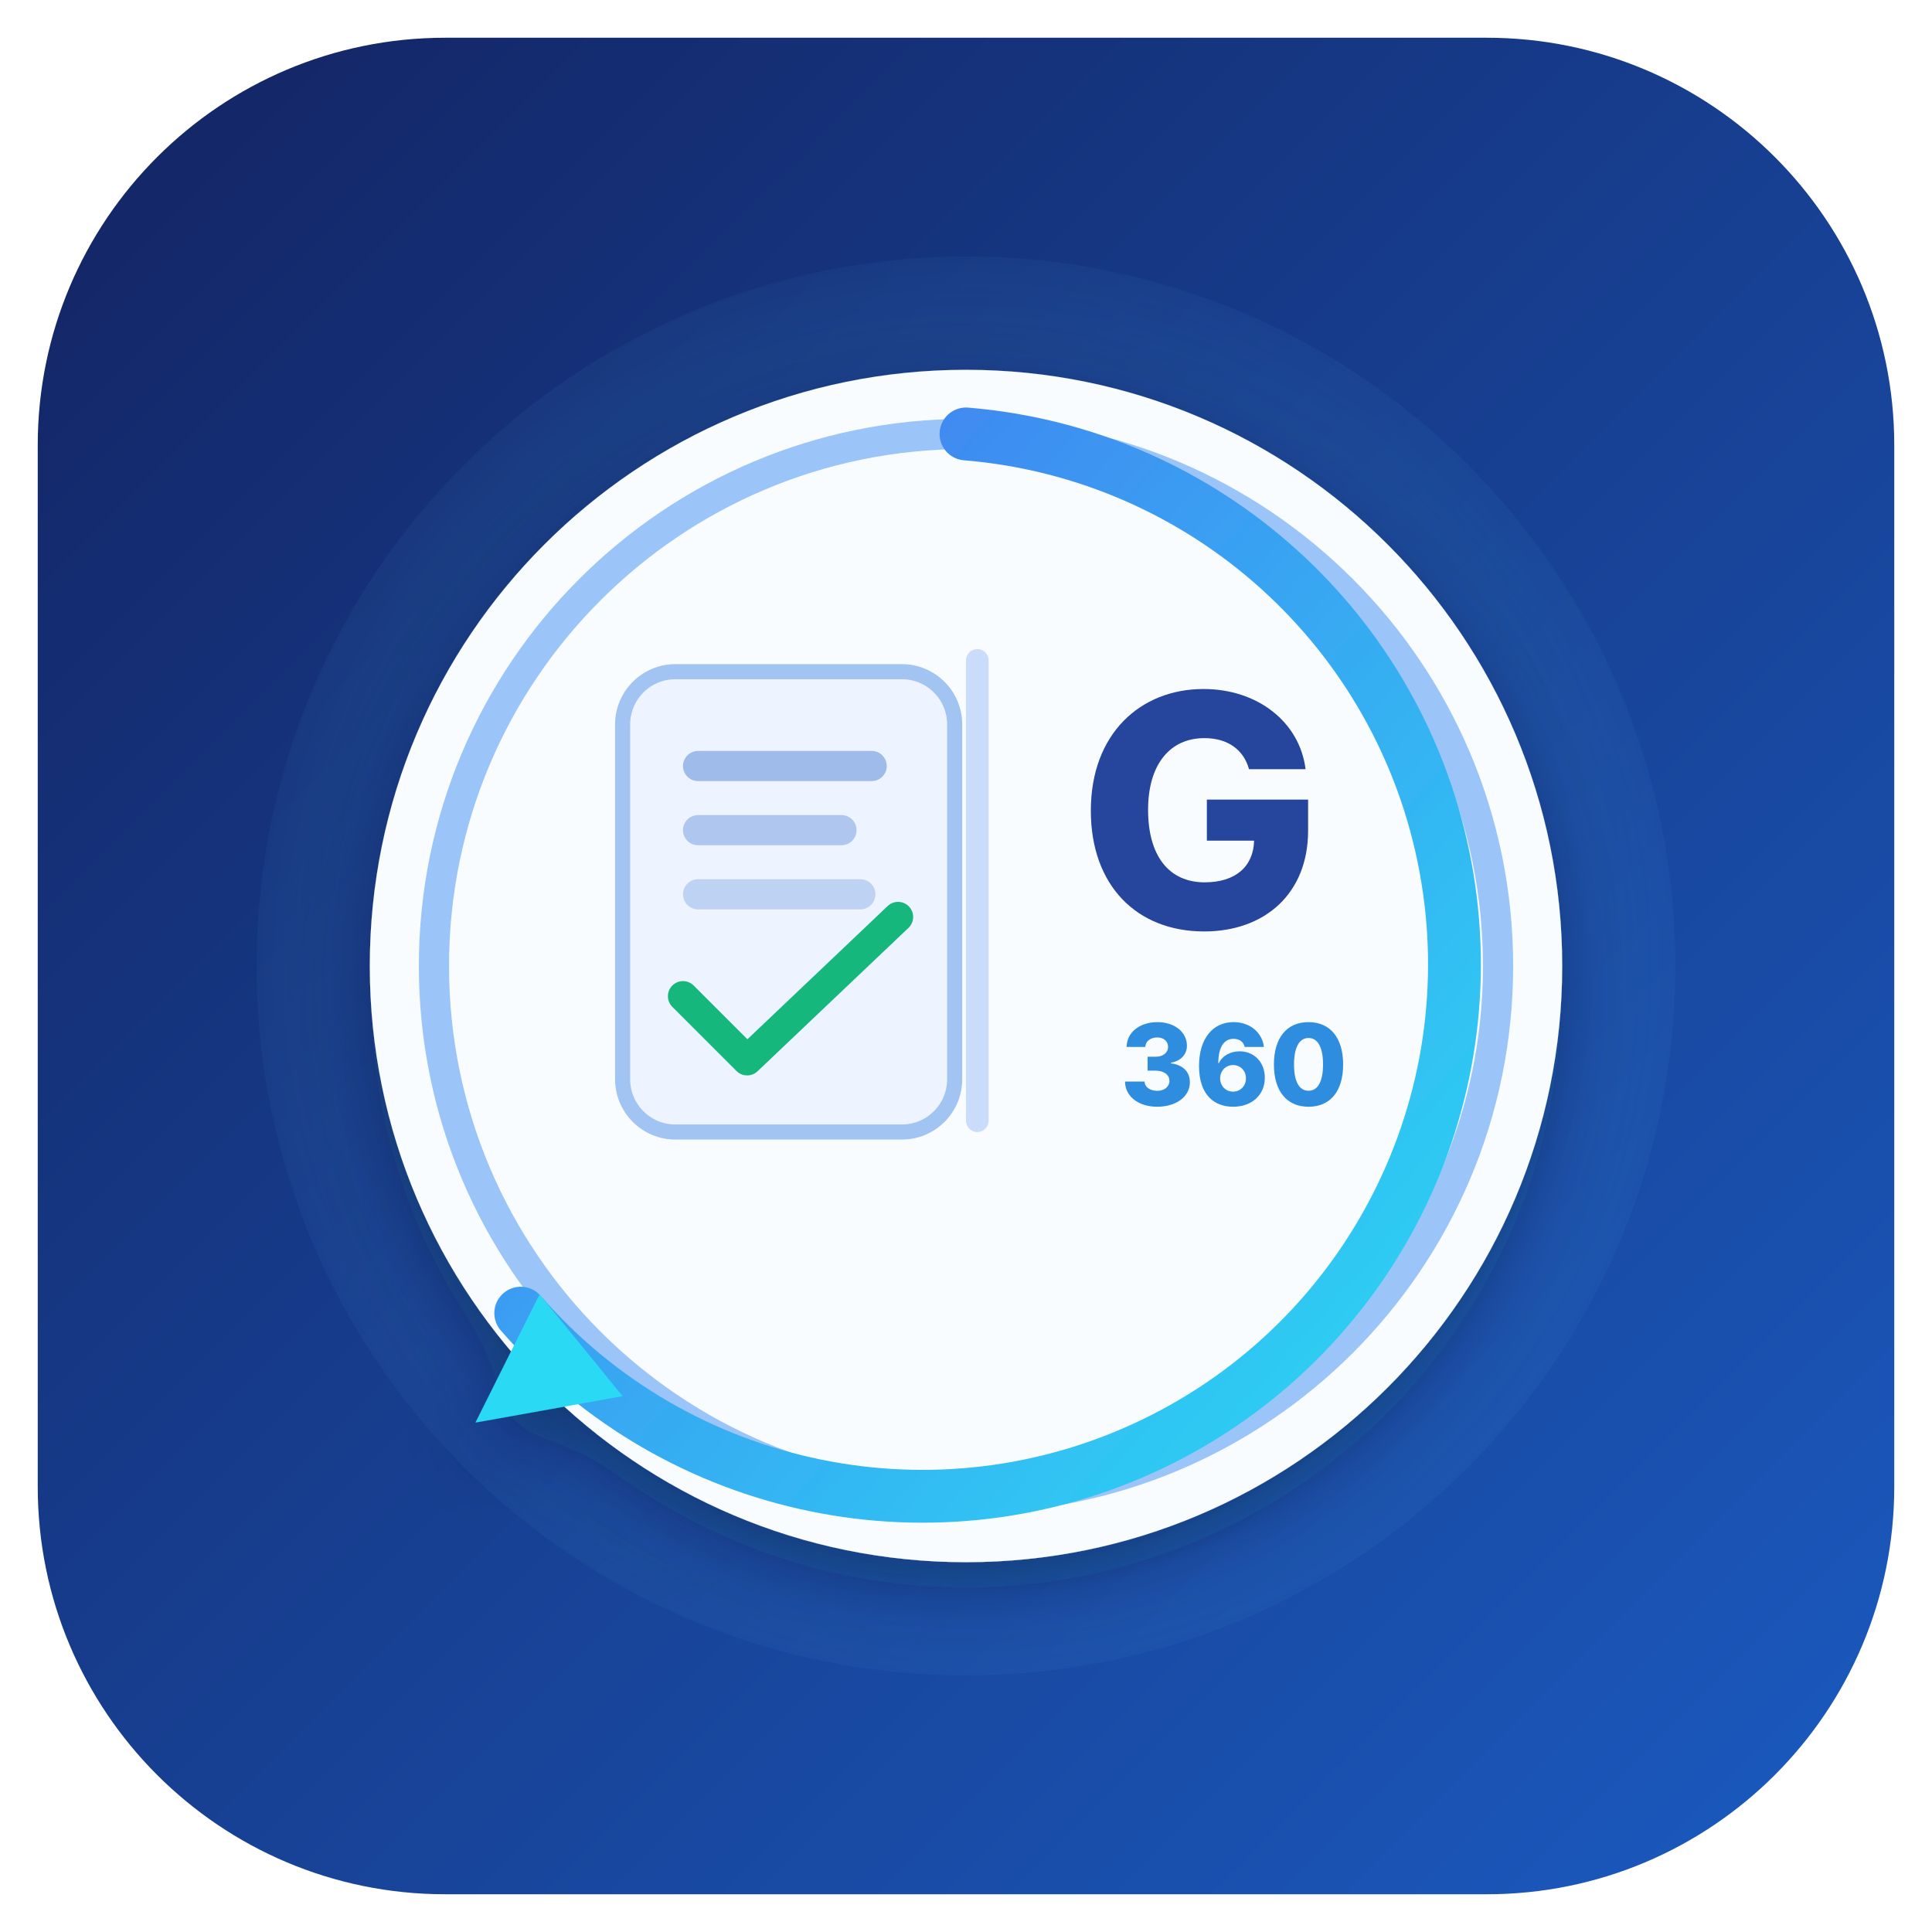
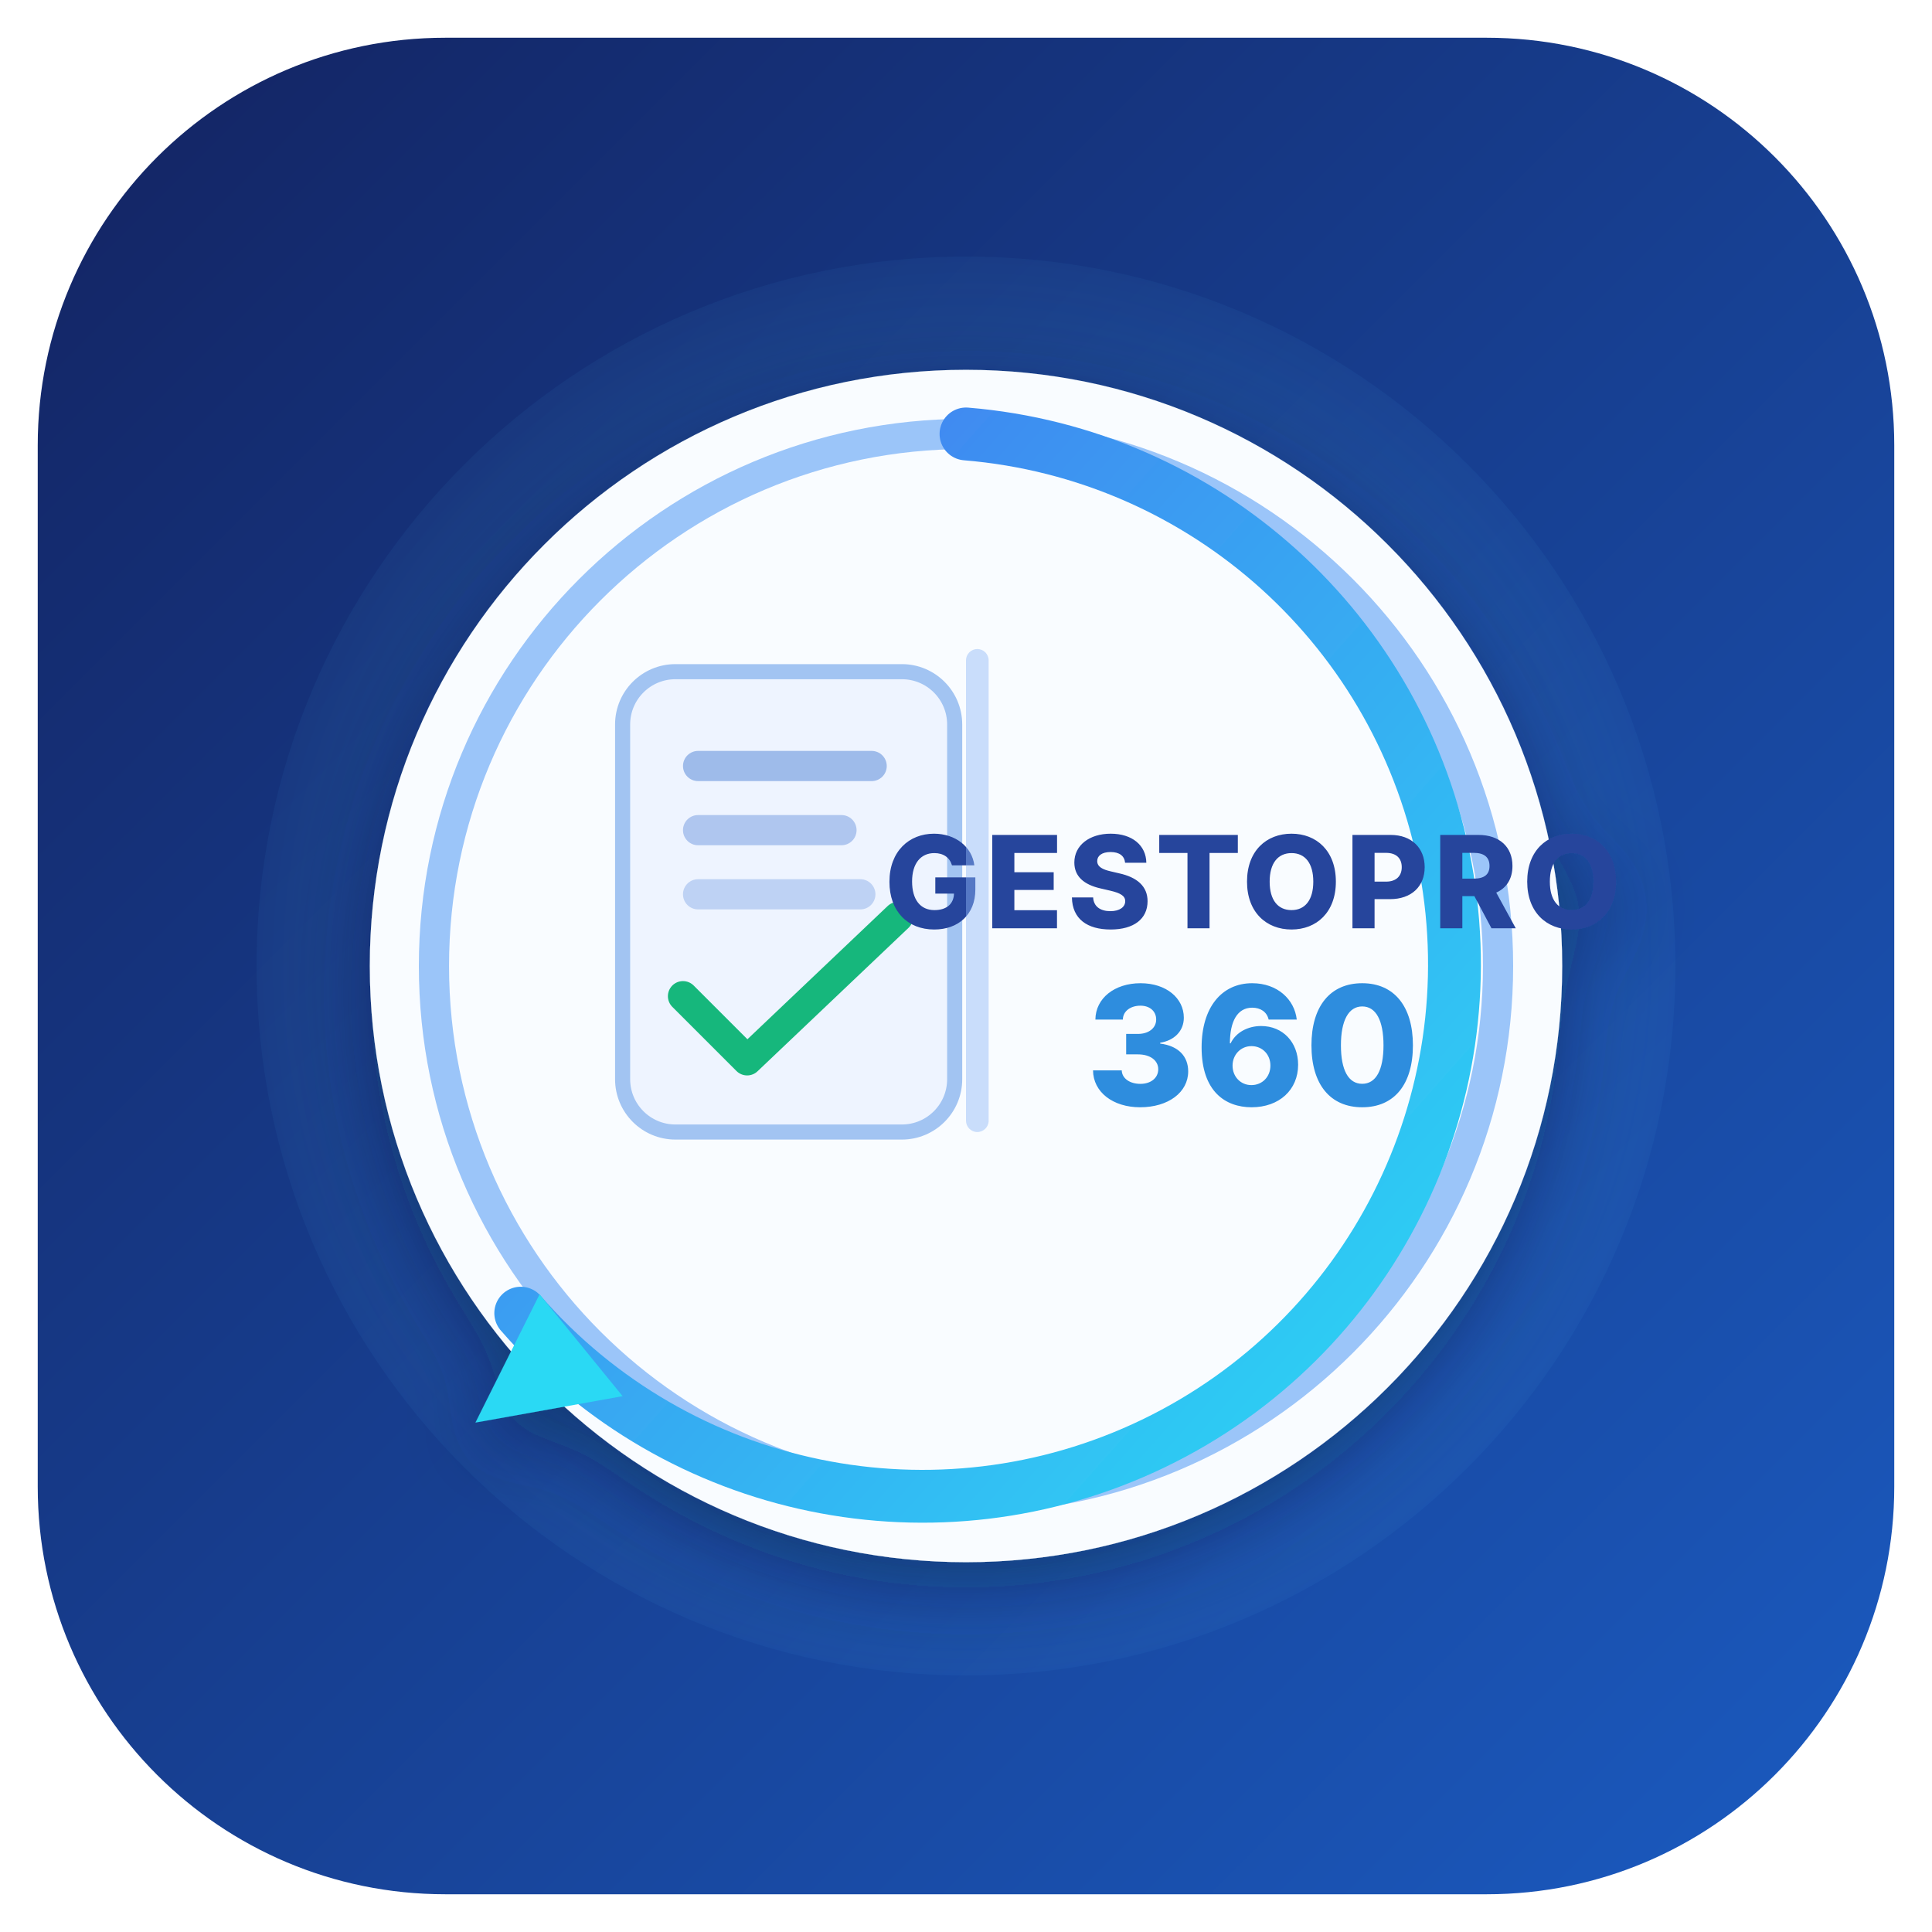
<svg xmlns="http://www.w3.org/2000/svg" viewBox="0 0 512 512" role="img" aria-labelledby="title desc">
  <defs>
    <linearGradient id="bg" x1="0%" y1="0%" x2="100%" y2="100%">
      <stop offset="0%" stop-color="#132361" />
      <stop offset="100%" stop-color="#1B5BC1" />
    </linearGradient>
    <radialGradient id="halo" cx="50%" cy="50%" r="58%">
      <stop offset="0%" stop-color="#59C9FF" stop-opacity="0.38" />
      <stop offset="100%" stop-color="#59C9FF" stop-opacity="0" />
    </radialGradient>
    <linearGradient id="ring" x1="0%" y1="0%" x2="100%" y2="100%">
      <stop offset="0%" stop-color="#4575F0" />
      <stop offset="100%" stop-color="#2AD9F4" />
    </linearGradient>
    <filter id="shadow" x="-20%" y="-20%" width="160%" height="160%">
      <feDropShadow dx="0" dy="7" stdDeviation="10" flood-color="#08163D" flood-opacity="0.42" />
    </filter>
  </defs>
  <rect x="10" y="10" width="492" height="492" rx="108" fill="url(#bg)" />
  <circle cx="256" cy="256" r="188" fill="url(#halo)" />
  <g filter="url(#shadow)">
    <circle cx="256" cy="256" r="158" fill="#F9FCFF" />
    <circle cx="256" cy="256" r="141" fill="none" stroke="#9BC5F9" stroke-width="8" />
    <path d="M256 115 A141 141 0 1 1 138 348" fill="none" stroke="url(#ring)" stroke-width="14" stroke-linecap="round" />
    <path d="M143 343 L126 377 L165 370 Z" fill="#2AD9F4" />
    <rect x="165" y="178" width="88" height="122" rx="14" fill="#EEF4FF" stroke="#A2C4F2" stroke-width="4" />
    <rect x="181" y="199" width="54" height="8" rx="4" fill="#9EBBEA" />
    <rect x="181" y="216" width="46" height="8" rx="4" fill="#AFC6EF" />
    <rect x="181" y="233" width="51" height="8" rx="4" fill="#BED2F4" />
    <path d="M181 264 L198 281 L238 243" fill="none" stroke="#16B77B" stroke-width="8" stroke-linecap="round" stroke-linejoin="round" />
-     <text x="318" y="246" text-anchor="middle" font-family="Sora, Inter, Arial, sans-serif" font-size="86" font-weight="800" fill="#26449C">G</text>
-     <text x="327" y="293" text-anchor="middle" font-family="Sora, Inter, Arial, sans-serif" font-size="30" font-weight="800" fill="#2F8DDE">360</text>
+     <text x="332" y="246" text-anchor="middle" font-family="Sora, Inter, Arial, sans-serif" font-size="34" font-weight="800" letter-spacing="1.1" fill="#26449C">GESTOPRO</text>
+     <text x="332" y="293" text-anchor="middle" font-family="Sora, Inter, Arial, sans-serif" font-size="44" font-weight="800" fill="#2F8DDE">360</text>
    <rect x="256" y="172" width="6" height="128" rx="3" fill="#8EB8F7" opacity="0.45" />
  </g>
</svg>
